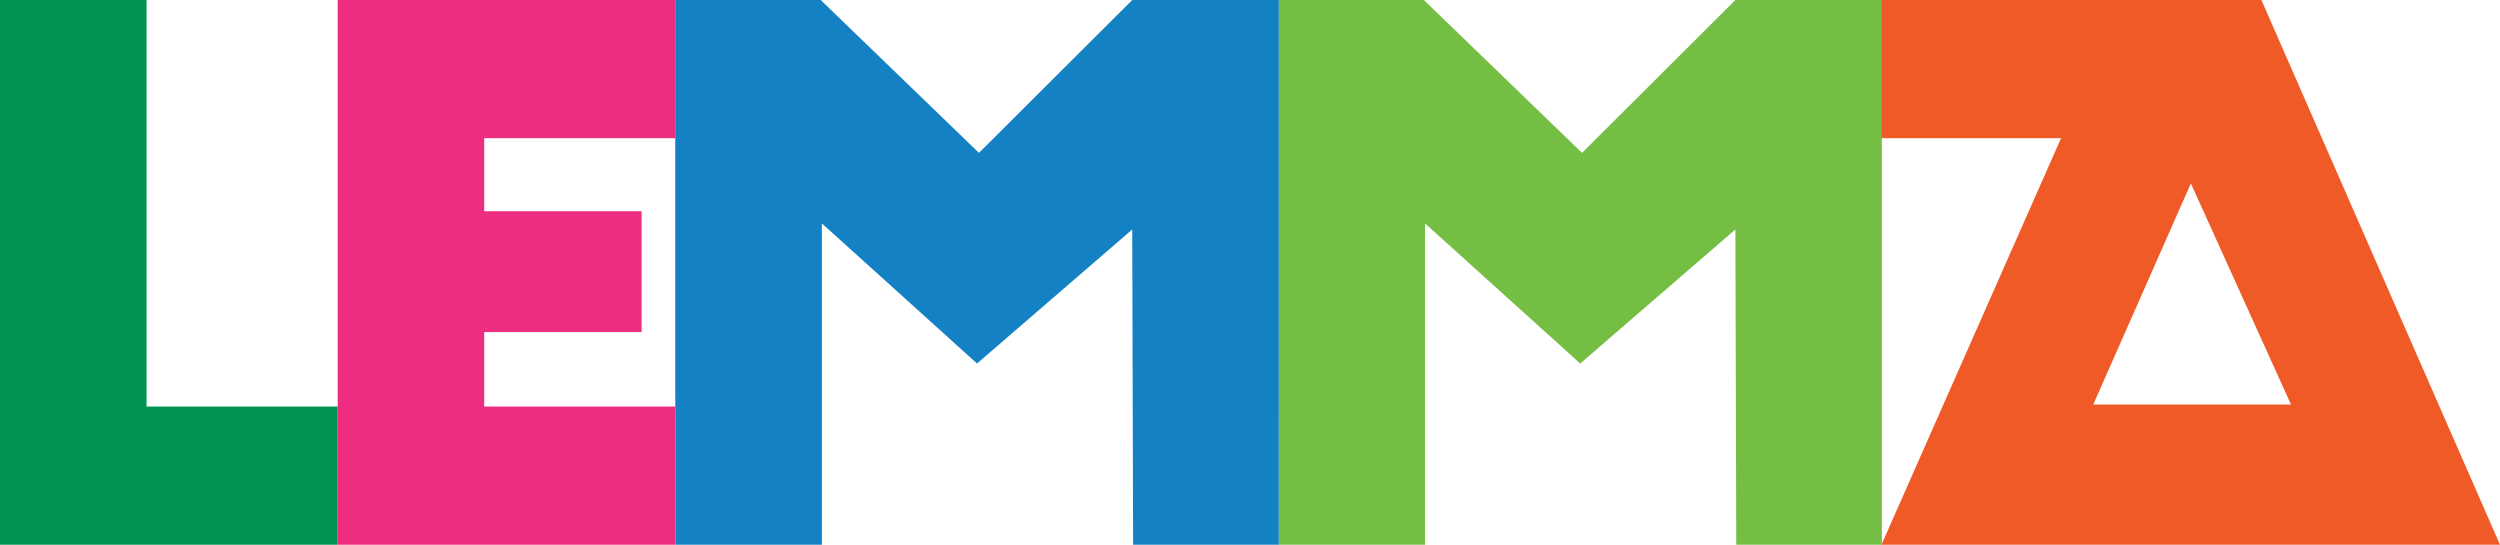
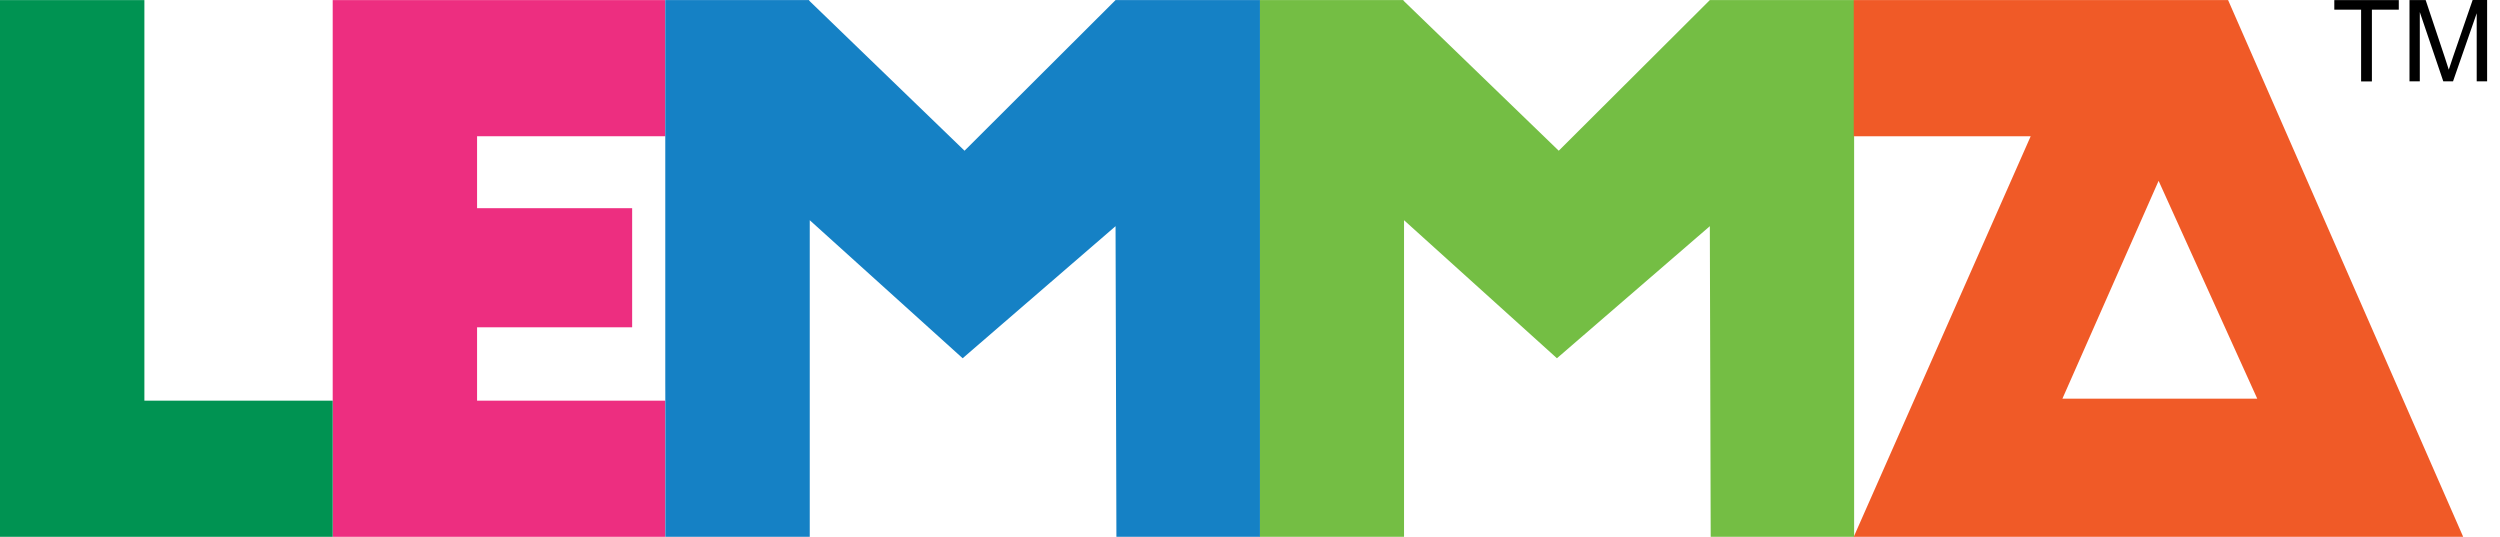
- <svg xmlns="http://www.w3.org/2000/svg" preserveAspectRatio="none" overflow="visible" style="display: block;" width="160.599" height="34.994" viewBox="0 0 160.599 34.994" fill="none">
-   <g id="Group">
-     <path id="Vector" d="M21.692 6.0993e-05V8.877V14.926V21.333V26.117V34.994H31.105H43.377V28.833V26.117H31.105V21.333H41.216V13.568H31.105V8.877H43.377V6.0993e-05H31.105H21.692Z" fill="#ED2E80" />
-     <path id="Vector_2" d="M9.414 0H0V26.117V34.994H9.414H21.691V26.117H9.414V0Z" fill="#009352" />
-     <path id="Vector_3" d="M111.481 6.0993e-05L101.63 9.821L91.506 0.037V6.0993e-05H91.463H82.13H82.123V24.907L82.13 27.302V34.994H82.148H91.506H91.543V14.352L101.512 23.352L111.481 14.741L111.537 34.994H120.889V6.0993e-05H111.481Z" fill="#74BE44" />
-     <path id="Vector_4" d="M72.734 6.0993e-05L62.888 9.821L52.759 0.037V6.0993e-05H52.722H43.382H43.376V24.907L43.382 27.302V34.994H43.407H52.759H52.796V14.352L62.765 23.352L72.734 14.741L72.79 34.994H82.148V6.0993e-05H72.734Z" fill="#1581C5" />
-     <path id="Vector_5" d="M145.272 6.0993e-05H120.864V8.877H132.401L120.864 34.994H160.599L145.272 6.0993e-05ZM147.173 25.988H134.469L140.741 11.784L147.173 25.988Z" fill="#F05A27" />
-   </g>
+ <svg xmlns="http://www.w3.org/2000/svg" width="163" height="35" viewBox="0 0 163 35" fill="none">
+   <path d="M21.692 0.006V8.883V14.932V21.34V26.123V35H31.105H43.377V28.84V26.123H31.105V21.34H41.216V13.574H31.105V8.883H43.377V0.006H31.105H21.692Z" fill="#ED2E80" />
+   <path d="M9.414 0.006H0V26.123V35H9.414H21.691V26.123H9.414V0.006Z" fill="#009352" />
+   <path d="M111.481 0.006L101.63 9.827L91.506 0.043V0.006H91.463H82.13H82.123V24.914L82.13 27.309V35H82.148H91.506H91.543V14.358L101.512 23.358L111.481 14.747L111.537 35H120.889V0.006H111.481Z" fill="#74BE44" />
+   <path d="M72.734 0.006L62.888 9.827L52.759 0.043V0.006H52.722H43.382H43.376V24.914L43.382 27.309V35H43.407H52.759H52.796V14.358L62.765 23.358L72.734 14.747L72.79 35H82.148V0.006H72.734Z" fill="#1581C5" />
+   <path d="M145.272 0.006H120.864V8.883H132.401L120.864 35H160.599L145.272 0.006ZM147.173 25.994H134.469L140.741 11.79L147.173 25.994Z" fill="#F05A27" />
+   <path d="M153.944 5.309V0.63H152.197V0.006H156.401V0.63H154.648V5.309H153.944Z" fill="black" />
+   <path d="M157.099 5.309V0.006H158.154L159.407 3.759C159.525 4.111 159.605 4.37 159.66 4.543C159.722 4.352 159.815 4.068 159.944 3.691L161.216 0H162.16V5.302H161.481V0.864L159.938 5.302H159.302L157.771 0.79V5.302H157.092L157.099 5.309Z" fill="black" />
</svg>
